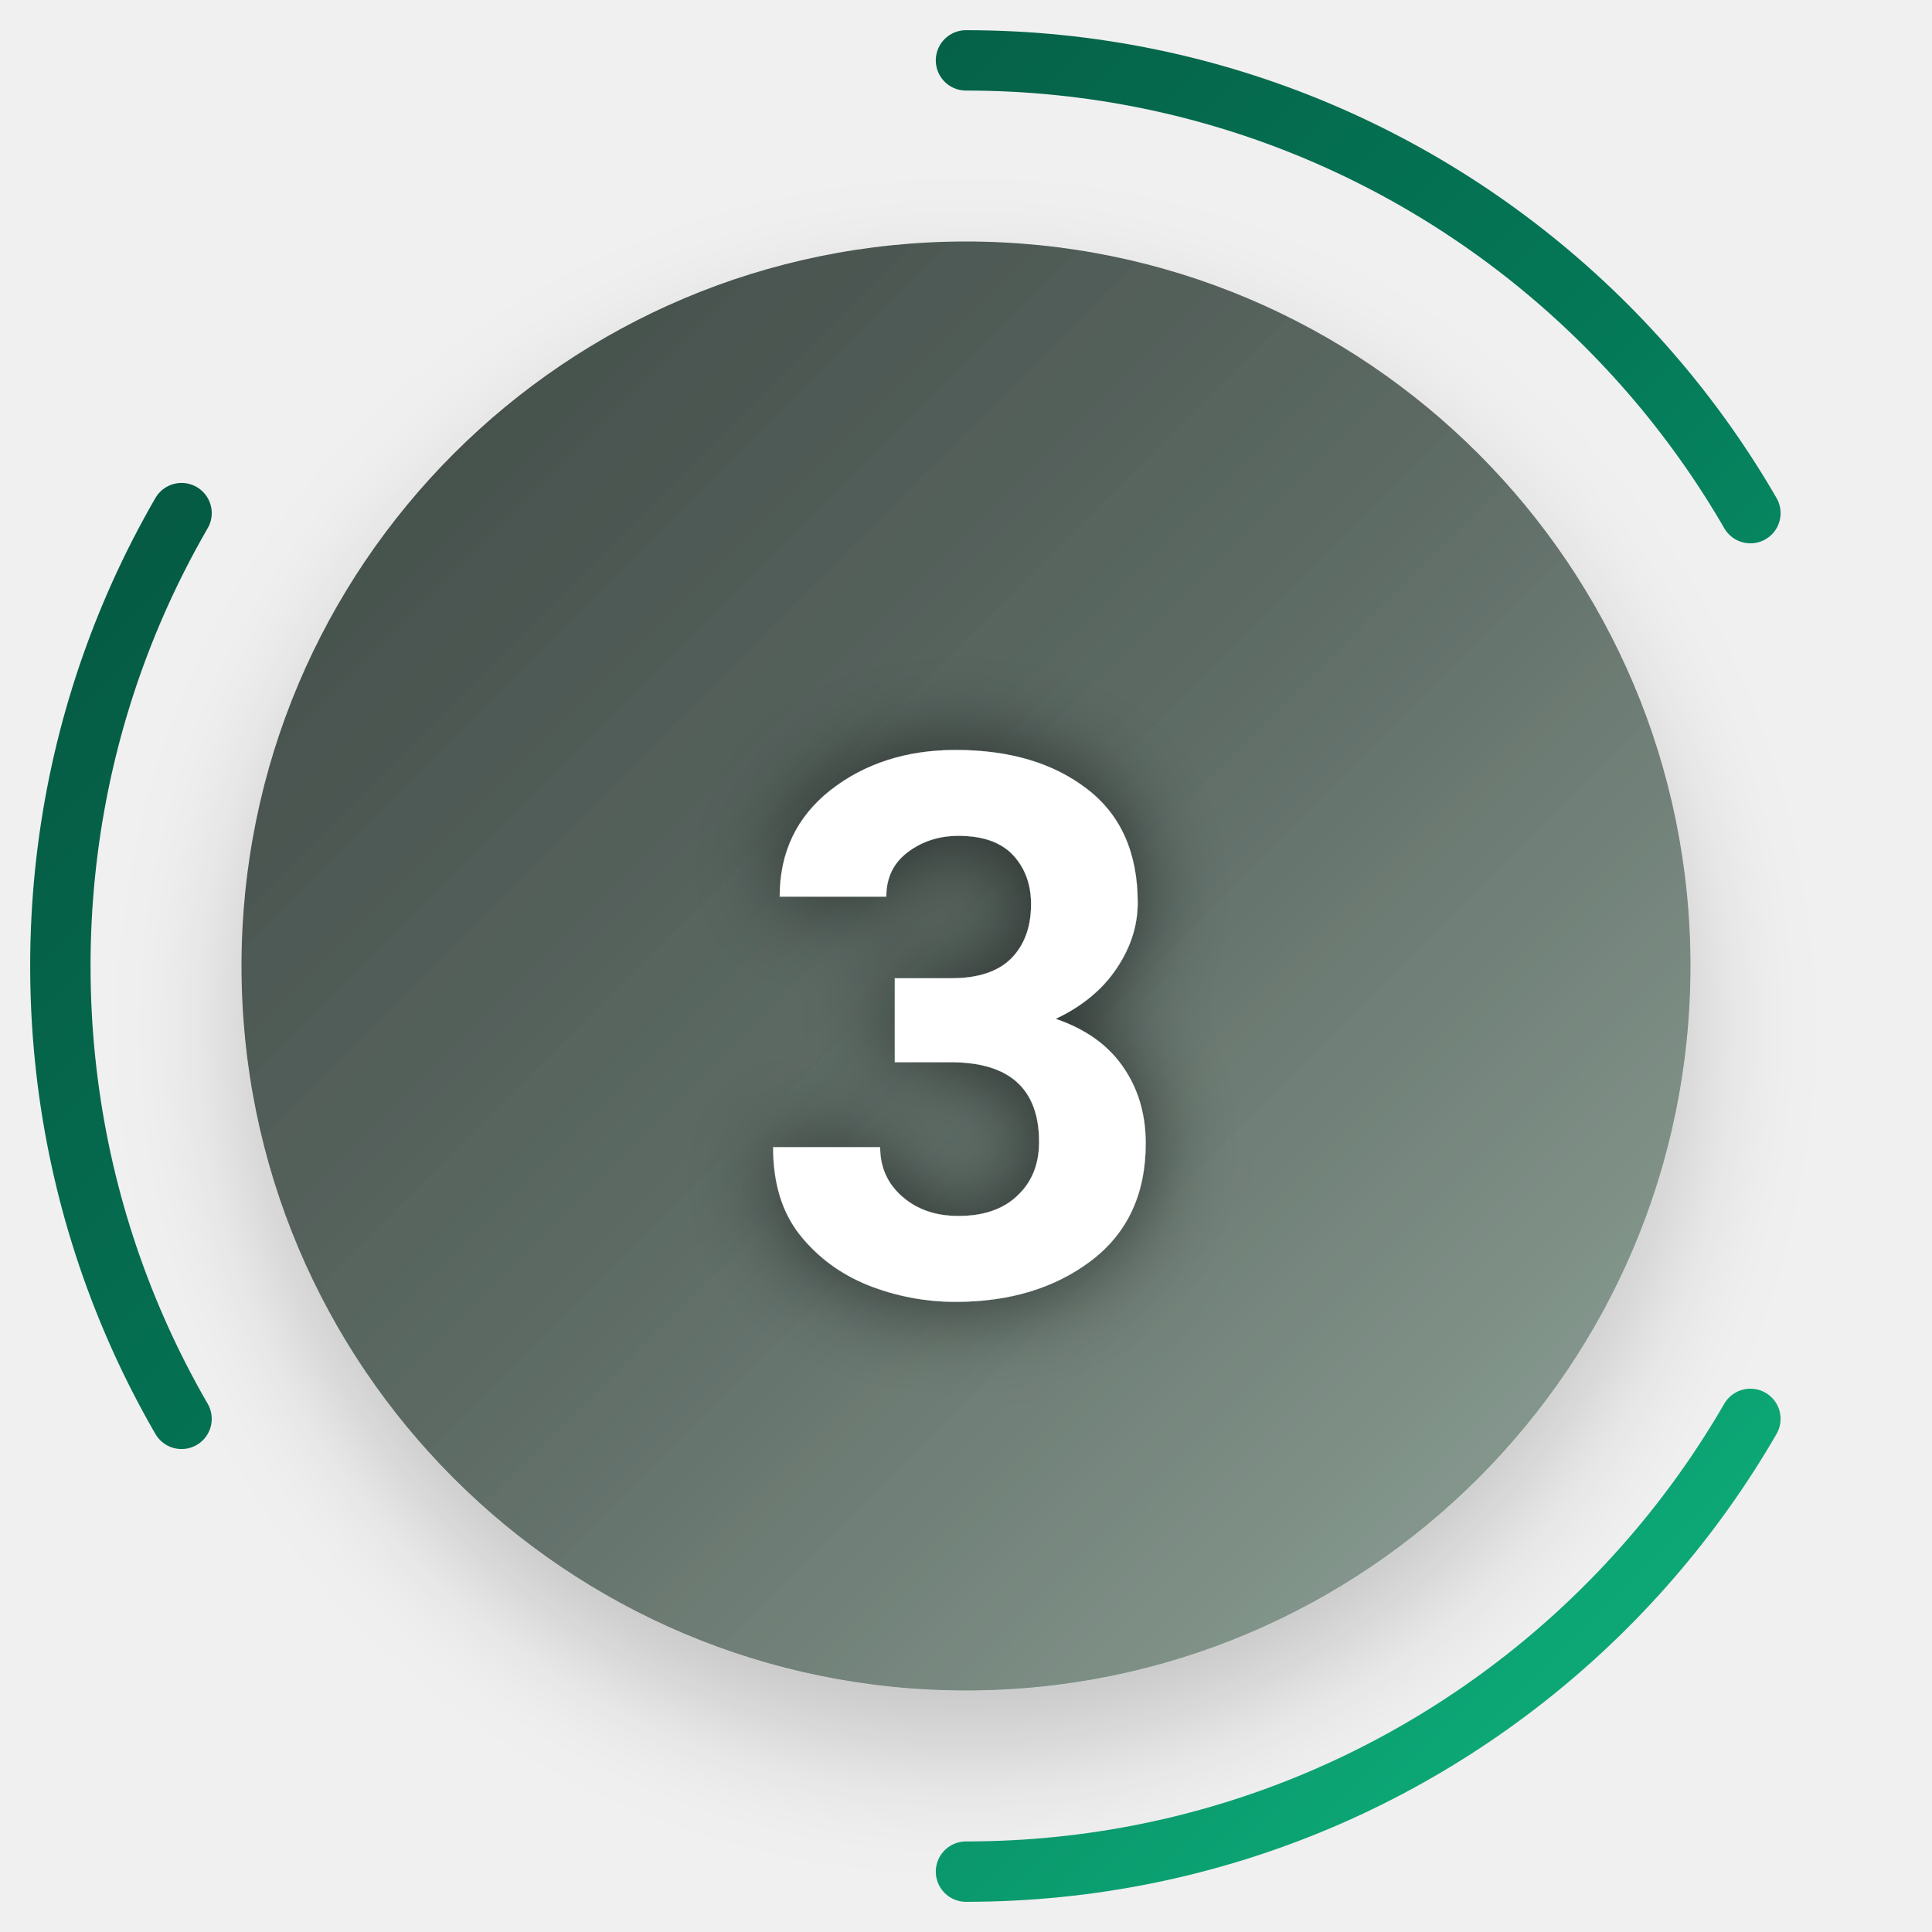
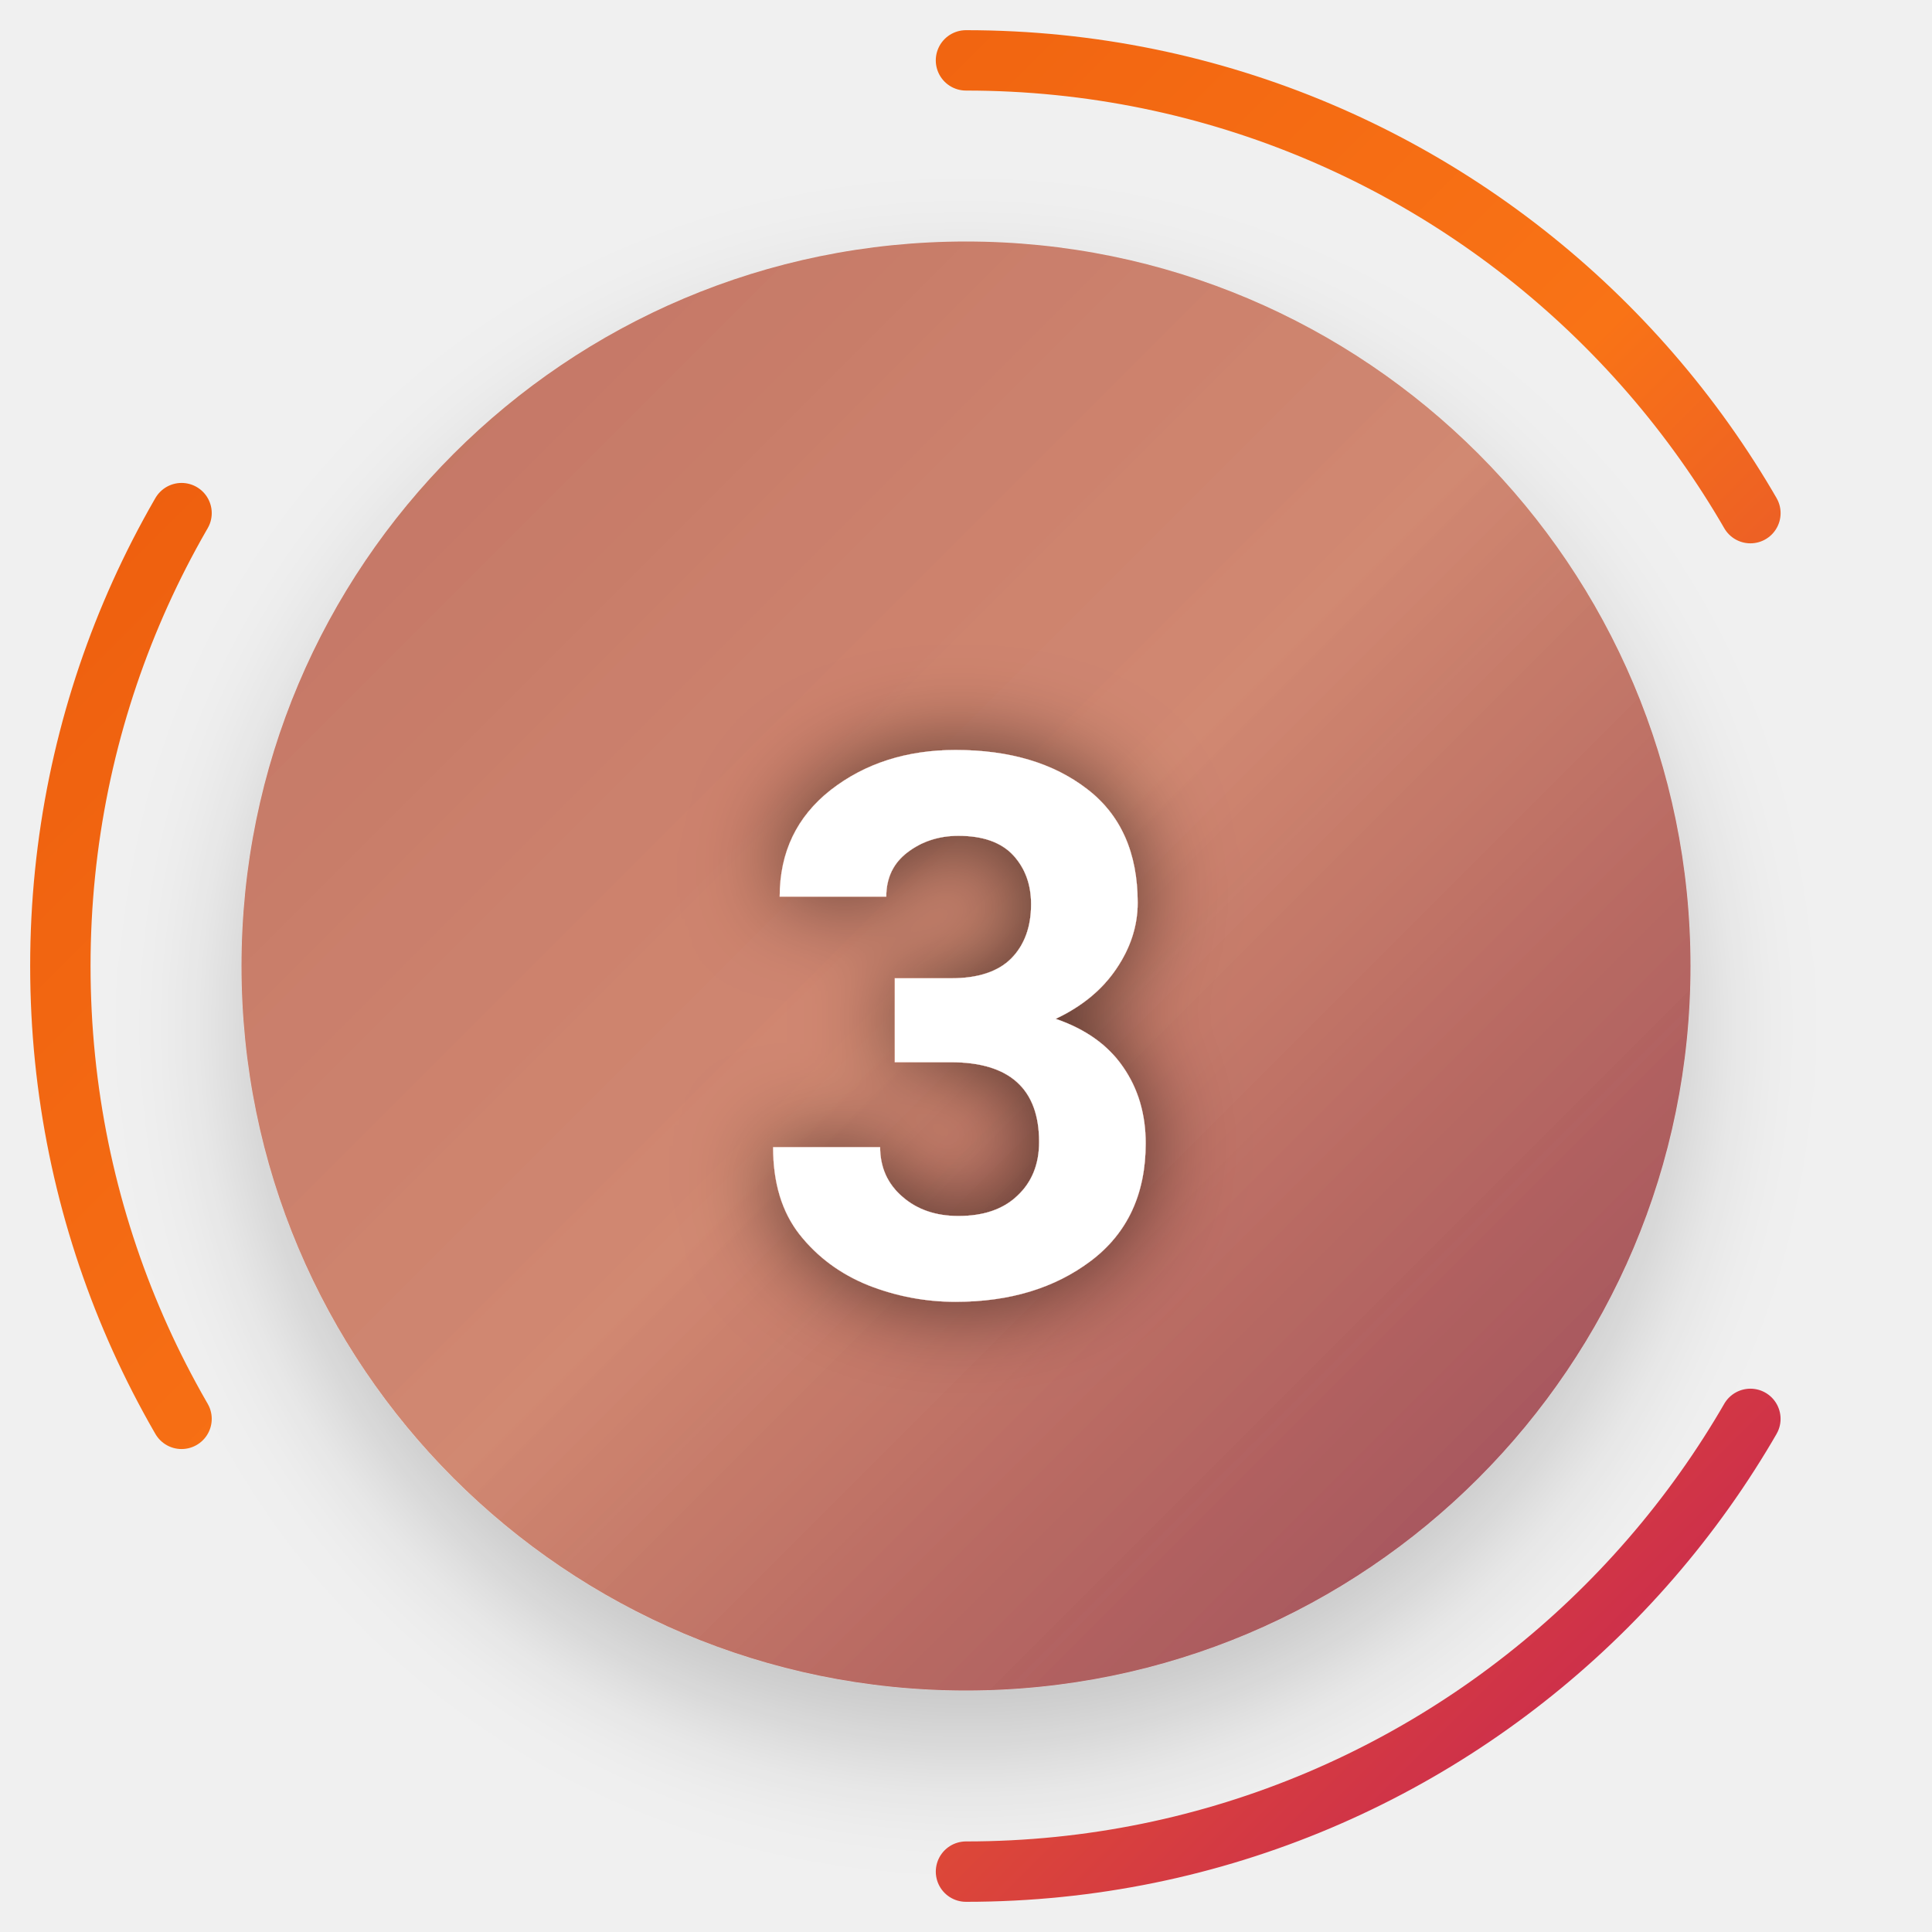
<svg xmlns="http://www.w3.org/2000/svg" width="64" height="64" viewBox="0 0 64 64" role="img" aria-label="Level 3">
  <defs>
    <linearGradient id="ring" x1="0" y1="0" x2="1" y2="1">
      <stop offset="0%" stop-color="#B87333" />
      <stop offset="100%" stop-color="#D18E52" />
    </linearGradient>
    <linearGradient id="inner" x1="0" y1="0" x2="1" y2="1">
-       <stop offset="0%" stop-color="#064e3b" />
-       <stop offset="50%" stop-color="#047857" />
-       <stop offset="100%" stop-color="#10b981" />
+       <stop offset="0%" stop-color="#ea580c" />
+       <stop offset="50%" stop-color="#f97316" />
+       <stop offset="100%" stop-color="#be185d" />
    </linearGradient>
    <filter id="shadow" x="-20%" y="-20%" width="140%" height="140%">
      <feDropShadow dx="0" dy="2" stdDeviation="2" flood-color="#000" flood-opacity=".18" />
    </filter>
    <filter id="saturation" x="-20%" y="-20%" width="140%" height="140%">
-       <feColorMatrix type="saturate" values="0.2" />
+       <feColorMatrix type="saturate" values="0.5" />
    </filter>
    <filter id="text-shadow" x="-50%" y="-50%" width="200%" height="200%">
      <feDropShadow dx="0" dy="0" stdDeviation="1.5" flood-color="#000" flood-opacity="0.6" />
    </filter>
  </defs>
  <g filter="url(#shadow)">
    <circle cx="32" cy="32" r="24" fill="url(#inner)" filter="url(#saturation)" />
  </g>
  <text x="32" y="36" font-family="'Segoe UI', 'Roboto', 'Helvetica Neue', Arial, sans-serif" font-size="25" font-weight="700" text-anchor="middle" dominant-baseline="middle" fill="#ffffff" filter="url(#text-shadow)">3</text>
  <path d="M 32 2 A 30 30 0 1 1 31.999 2" fill="none" stroke="url(#inner)" stroke-width="2" stroke-linecap="round" stroke-dasharray="31.42 31.42" />
</svg>
